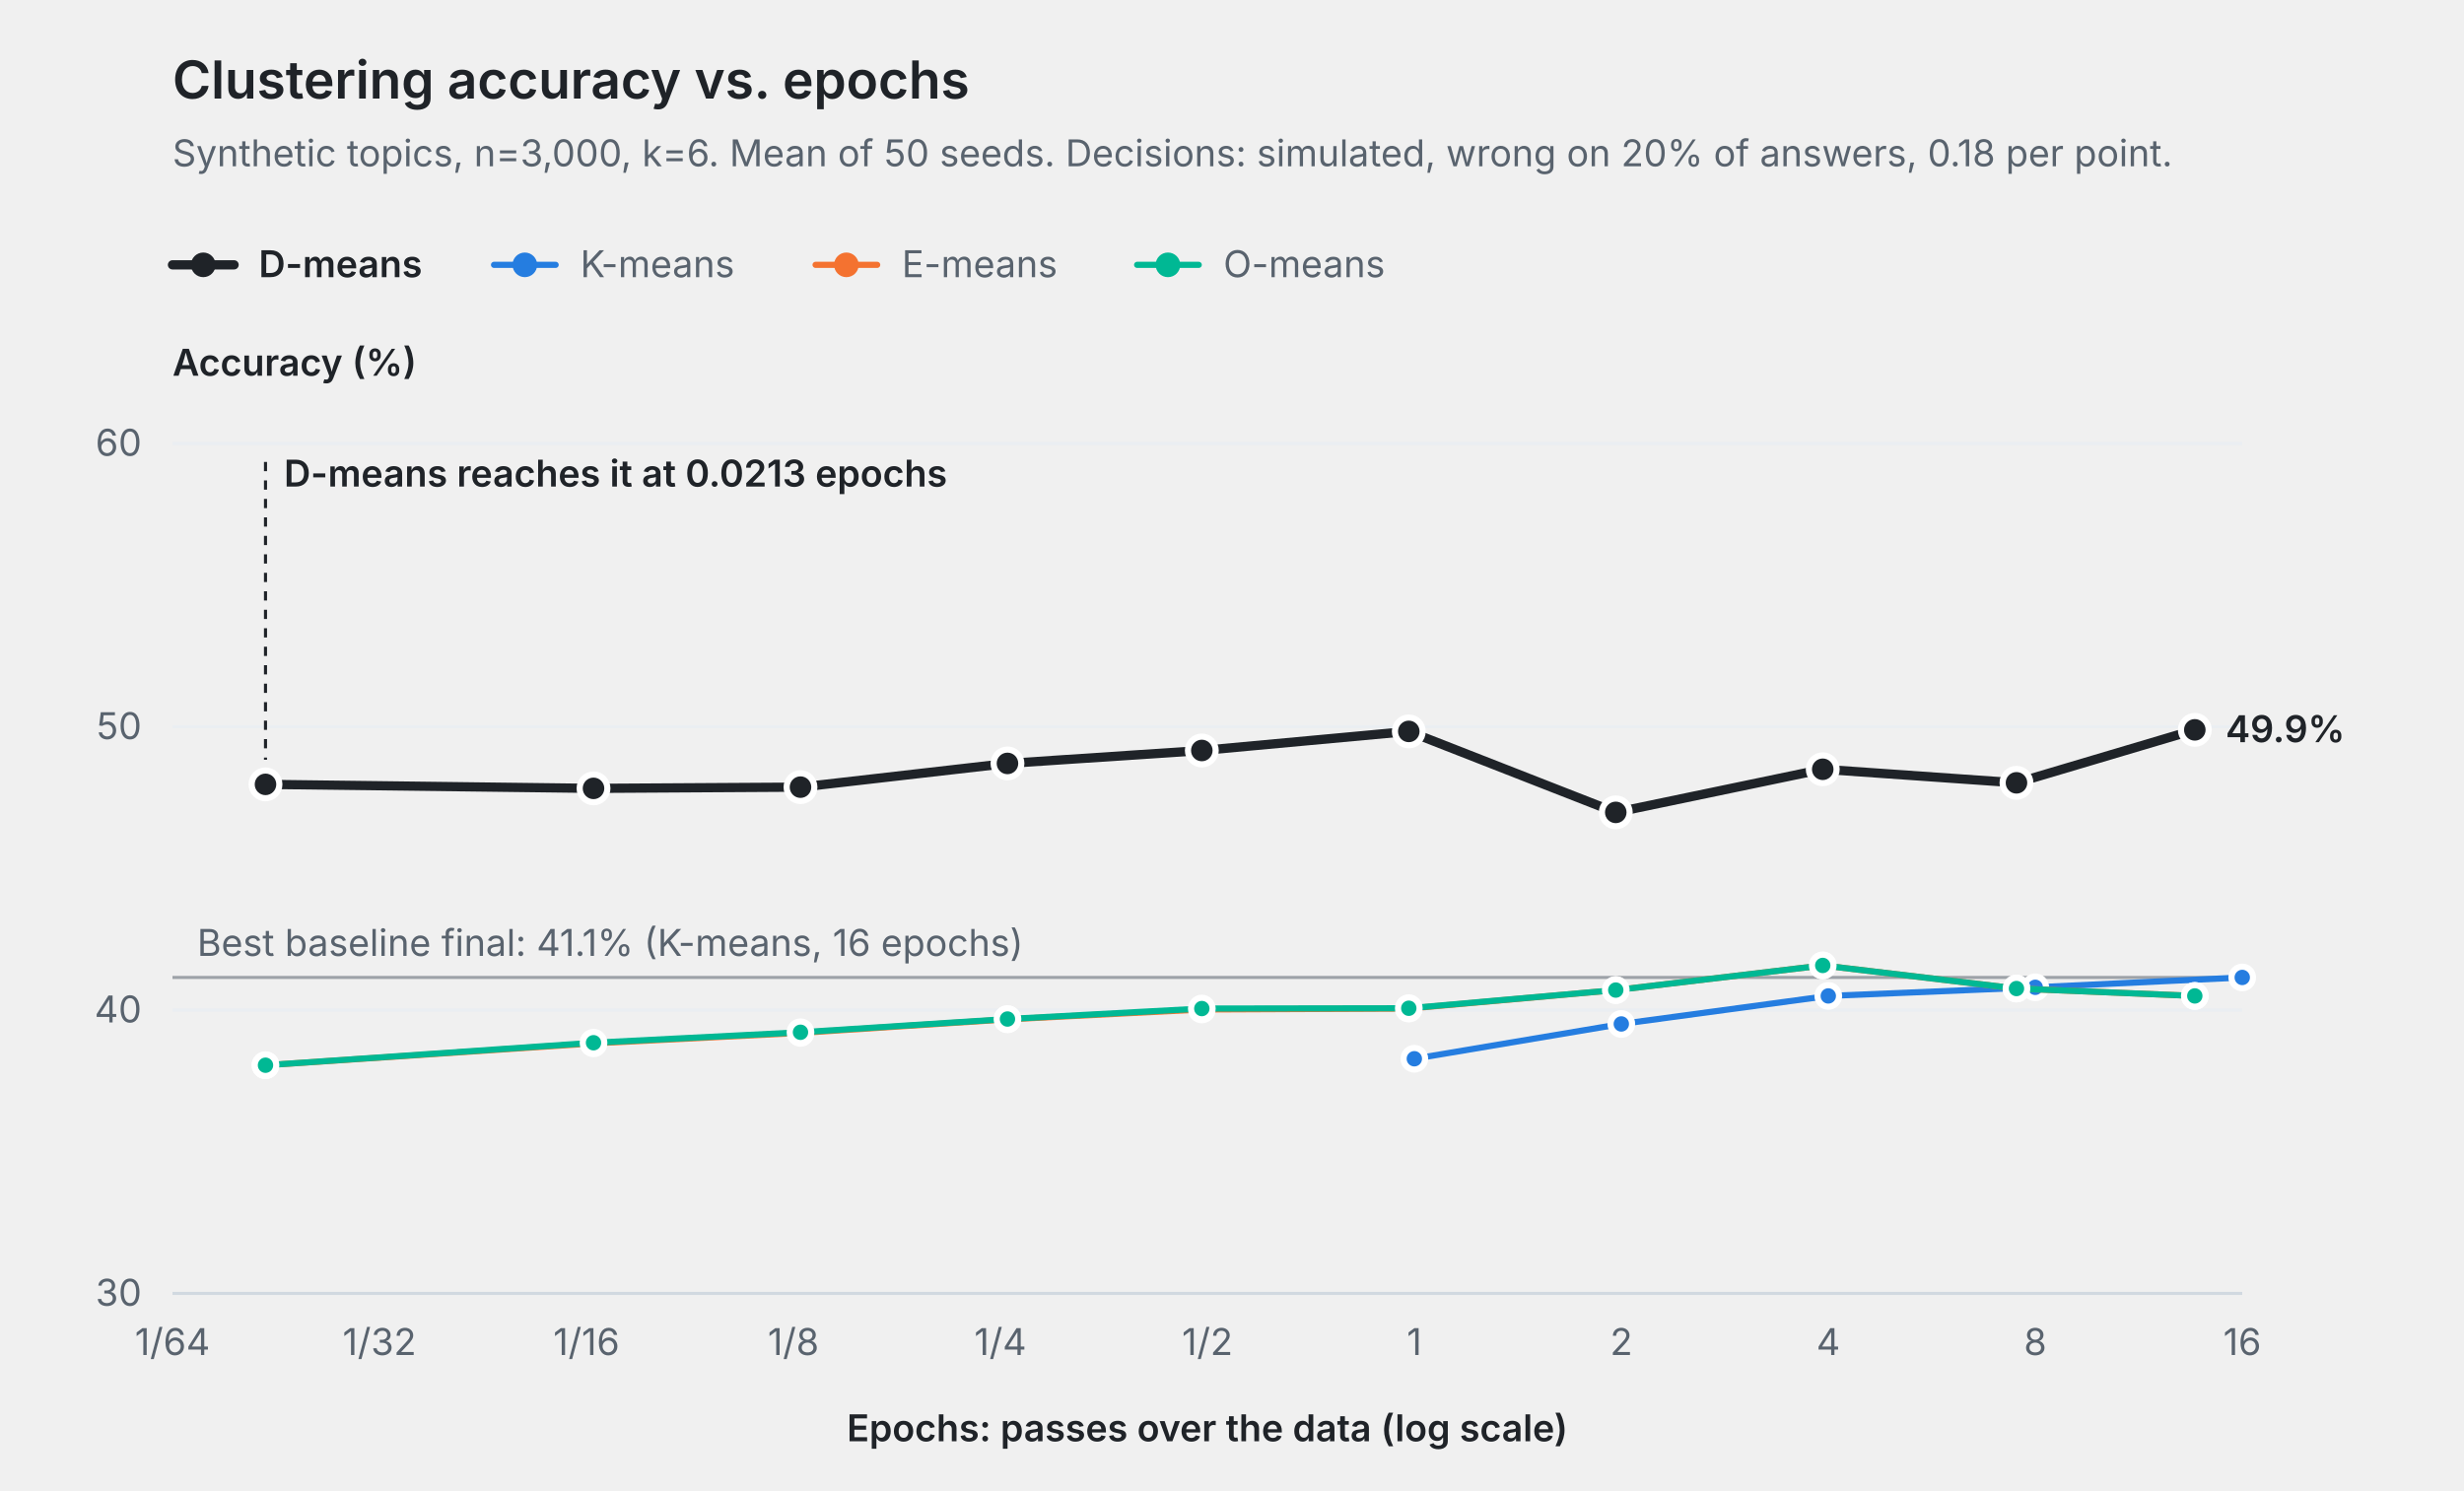
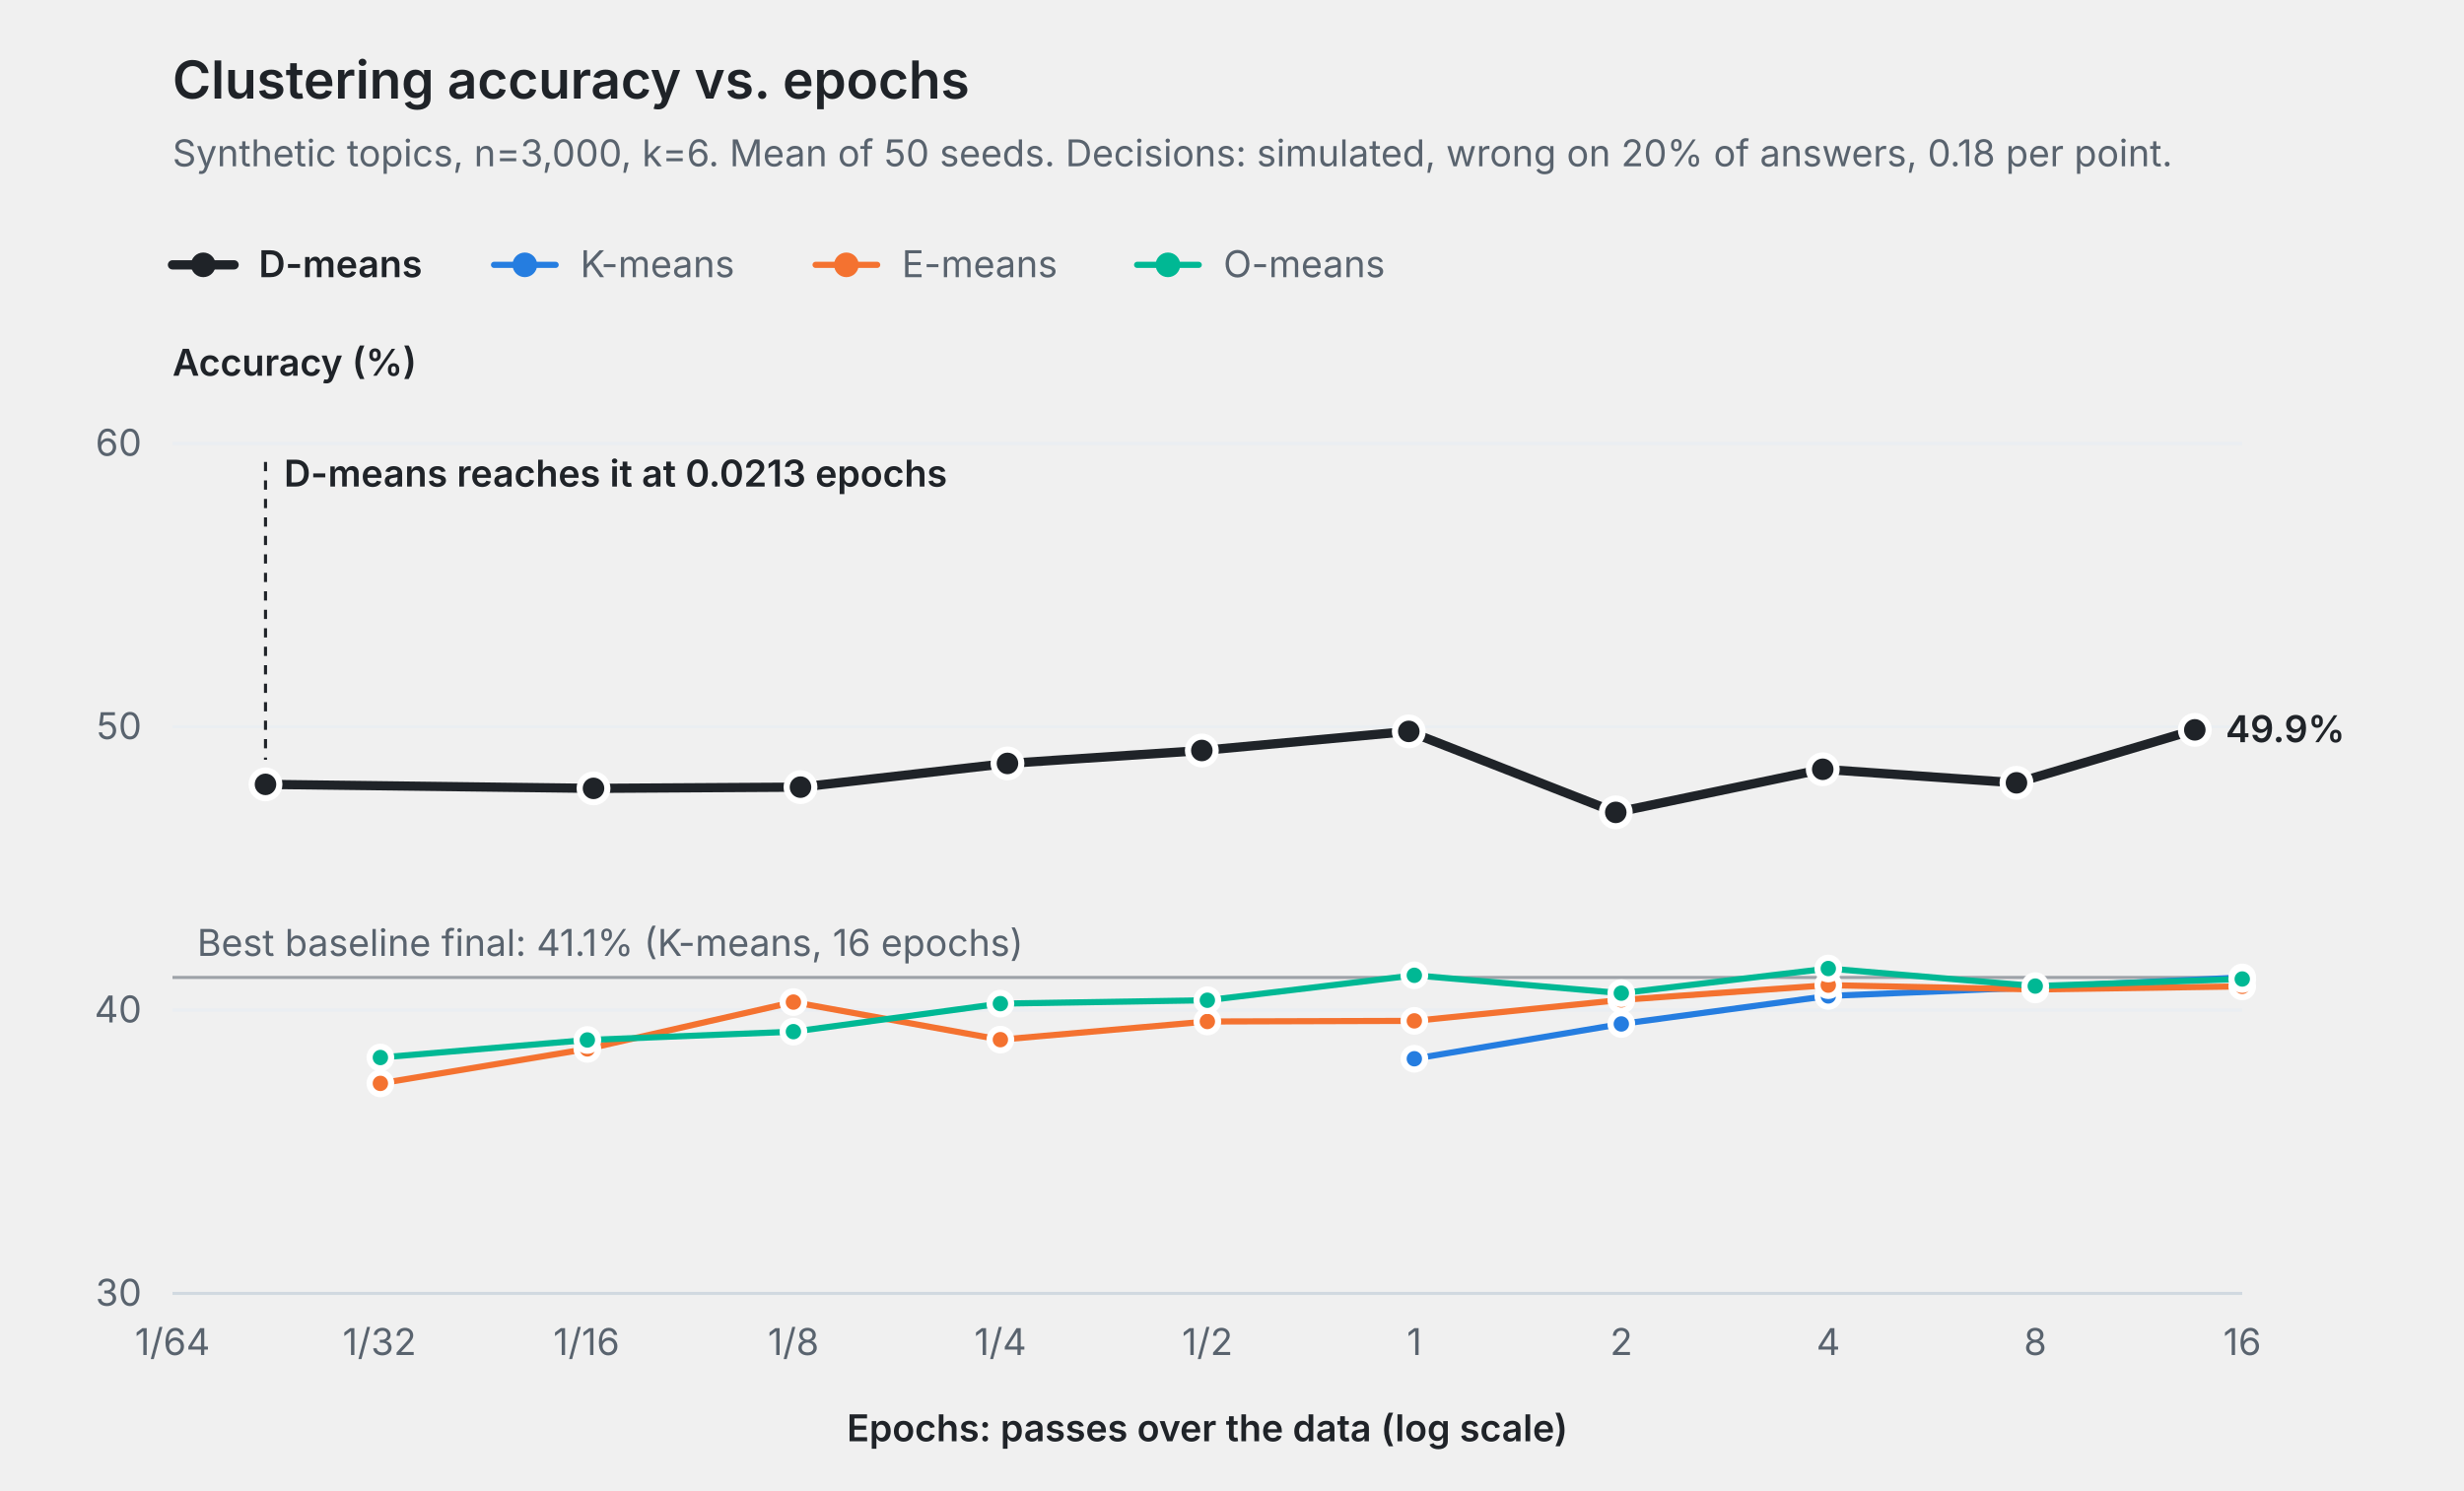
<svg xmlns="http://www.w3.org/2000/svg" viewBox="0 0 800 484" width="800" height="484" role="img" aria-labelledby="t d">
  <style>text{font-family:-apple-system,BlinkMacSystemFont,'Segoe UI',system-ui,sans-serif;fill:#59636e;font-size:12px}.h{fill:#1f2328;font-size:17px;font-weight:600}.n{font-variant-numeric:tabular-nums}.k{fill:#1f2328;font-weight:600}</style>
  <text class="h" x="56" y="32">Clustering accuracy vs. epochs</text>
  <text x="56" y="54">Synthetic topics, n=3,000, k=6. Mean of 50 seeds. Decisions: simulated, wrong on 20% of answers, 0.18 per point.</text>
  <g data-legend="d-means">
    <line x1="56" y1="86" x2="76" y2="86" stroke="#1f2328" stroke-width="3" stroke-linecap="round" />
    <circle cx="66" cy="86" r="4" fill="#1f2328" />
    <text x="84" y="90" class="k">D-means</text>
  </g>
  <g data-legend="k-means">
    <line x1="160.4" y1="86" x2="180.4" y2="86" stroke="#257de0" stroke-width="2" stroke-linecap="round" />
    <circle cx="170.4" cy="86" r="4" fill="#257de0" />
    <text x="188.4" y="90">K-means</text>
  </g>
  <g data-legend="e-means">
    <line x1="264.8" y1="86" x2="284.8" y2="86" stroke="#f47230" stroke-width="2" stroke-linecap="round" />
    <circle cx="274.8" cy="86" r="4" fill="#f47230" />
    <text x="292.8" y="90">E-means</text>
  </g>
  <g data-legend="o-means">
    <line x1="369.2" y1="86" x2="389.2" y2="86" stroke="#00b894" stroke-width="2" stroke-linecap="round" />
    <circle cx="379.2" cy="86" r="4" fill="#00b894" />
    <text x="397.2" y="90">O-means</text>
  </g>
  <text x="56" y="122" class="k">Accuracy (%)</text>
  <line x1="56" y1="420.0" x2="728" y2="420.0" stroke="#d1d9e0" stroke-width="1" />
  <text x="46" y="424.0" text-anchor="end" class="n">30</text>
  <line x1="56" y1="328.0" x2="728" y2="328.0" stroke="#eaeef2" stroke-width="1" />
  <text x="46" y="332.0" text-anchor="end" class="n">40</text>
  <line x1="56" y1="236.0" x2="728" y2="236.0" stroke="#eaeef2" stroke-width="1" />
  <text x="46" y="240.0" text-anchor="end" class="n">50</text>
  <line x1="56" y1="144.0" x2="728" y2="144.0" stroke="#eaeef2" stroke-width="1" />
  <text x="46" y="148.0" text-anchor="end" class="n">60</text>
  <text x="56.0" y="440" text-anchor="middle" class="n">1/64</text>
  <text x="123.2" y="440" text-anchor="middle" class="n">1/32</text>
  <text x="190.4" y="440" text-anchor="middle" class="n">1/16</text>
  <text x="257.6" y="440" text-anchor="middle" class="n">1/8</text>
  <text x="324.8" y="440" text-anchor="middle" class="n">1/4</text>
  <text x="392.0" y="440" text-anchor="middle" class="n">1/2</text>
  <text x="459.2" y="440" text-anchor="middle" class="n">1</text>
  <text x="526.4" y="440" text-anchor="middle" class="n">2</text>
  <text x="593.6" y="440" text-anchor="middle" class="n">4</text>
  <text x="660.8" y="440" text-anchor="middle" class="n">8</text>
  <text x="728.0" y="440" text-anchor="middle" class="n">16</text>
  <text x="392.0" y="468" text-anchor="middle" class="k">Epochs: passes over the data (log scale)</text>
  <line x1="56" y1="317.4" x2="728" y2="317.4" stroke="#59636e" stroke-width="1" stroke-opacity="0.55" />
  <text x="64" y="310.4">Best baseline final: 41.1% (K-means, 16 epochs)</text>
  <g data-method="k-means">
    <path d="M459.2,343.8 L526.4,332.5 L593.6,323.4 L660.8,320.6 L728.0,317.4" fill="none" stroke="#257de0" stroke-width="2" stroke-linejoin="round" stroke-linecap="round" />
    <circle cx="459.2" cy="343.8" r="3.5" fill="#257de0" stroke="#ffffff" stroke-width="2" />
    <circle cx="526.4" cy="332.5" r="3.5" fill="#257de0" stroke="#ffffff" stroke-width="2" />
    <circle cx="593.6" cy="323.4" r="3.5" fill="#257de0" stroke="#ffffff" stroke-width="2" />
    <circle cx="660.8" cy="320.6" r="3.5" fill="#257de0" stroke="#ffffff" stroke-width="2" />
    <circle cx="728.0" cy="317.4" r="3.5" fill="#257de0" stroke="#ffffff" stroke-width="2" />
  </g>
  <g data-method="e-means">
-     <path d="M86.2,345.9 L192.7,338.8 L259.9,335.4 L327.1,331.0 L390.2,327.8 L457.4,327.5 L524.6,321.5 L591.8,313.5 L654.7,321.0 L712.6,323.4" fill="none" stroke="#f47230" stroke-width="2" stroke-linejoin="round" stroke-linecap="round" />
-     <circle cx="86.2" cy="345.9" r="3.5" fill="#f47230" stroke="#ffffff" stroke-width="2" />
-     <circle cx="192.7" cy="338.8" r="3.5" fill="#f47230" stroke="#ffffff" stroke-width="2" />
-     <circle cx="259.9" cy="335.4" r="3.5" fill="#f47230" stroke="#ffffff" stroke-width="2" />
-     <circle cx="327.1" cy="331.0" r="3.5" fill="#f47230" stroke="#ffffff" stroke-width="2" />
-     <circle cx="390.2" cy="327.8" r="3.5" fill="#f47230" stroke="#ffffff" stroke-width="2" />
-     <circle cx="457.4" cy="327.5" r="3.5" fill="#f47230" stroke="#ffffff" stroke-width="2" />
-     <circle cx="524.6" cy="321.5" r="3.5" fill="#f47230" stroke="#ffffff" stroke-width="2" />
-     <circle cx="591.8" cy="313.5" r="3.5" fill="#f47230" stroke="#ffffff" stroke-width="2" />
-     <circle cx="654.7" cy="321.0" r="3.5" fill="#f47230" stroke="#ffffff" stroke-width="2" />
-     <circle cx="712.6" cy="323.4" r="3.5" fill="#f47230" stroke="#ffffff" stroke-width="2" />
+     <path d="M123.5,351.8 L190.7,340.6 L257.6,325.4 L324.8,337.6 L392.0,331.7 L459.2,331.5 L526.4,324.7 L593.6,319.9 L660.8,321.3 L728.0,320.3" fill="none" stroke="#f47230" stroke-width="2" stroke-linejoin="round" stroke-linecap="round" />
+     <circle cx="123.5" cy="351.8" r="3.5" fill="#f47230" stroke="#ffffff" stroke-width="2" />
+     <circle cx="190.7" cy="340.6" r="3.5" fill="#f47230" stroke="#ffffff" stroke-width="2" />
+     <circle cx="257.6" cy="325.4" r="3.5" fill="#f47230" stroke="#ffffff" stroke-width="2" />
+     <circle cx="324.8" cy="337.6" r="3.5" fill="#f47230" stroke="#ffffff" stroke-width="2" />
+     <circle cx="392.0" cy="331.7" r="3.5" fill="#f47230" stroke="#ffffff" stroke-width="2" />
+     <circle cx="459.2" cy="331.5" r="3.5" fill="#f47230" stroke="#ffffff" stroke-width="2" />
+     <circle cx="526.4" cy="324.7" r="3.5" fill="#f47230" stroke="#ffffff" stroke-width="2" />
+     <circle cx="593.6" cy="319.9" r="3.5" fill="#f47230" stroke="#ffffff" stroke-width="2" />
+     <circle cx="660.8" cy="321.3" r="3.5" fill="#f47230" stroke="#ffffff" stroke-width="2" />
+     <circle cx="728.0" cy="320.3" r="3.5" fill="#f47230" stroke="#ffffff" stroke-width="2" />
  </g>
  <g data-method="o-means">
-     <path d="M86.2,345.9 L192.7,338.6 L259.9,335.2 L327.1,330.9 L390.2,327.5 L457.4,327.4 L524.6,321.5 L591.8,313.5 L654.7,321.0 L712.6,323.4" fill="none" stroke="#00b894" stroke-width="2" stroke-linejoin="round" stroke-linecap="round" />
-     <circle cx="86.2" cy="345.9" r="3.5" fill="#00b894" stroke="#ffffff" stroke-width="2" />
-     <circle cx="192.7" cy="338.6" r="3.5" fill="#00b894" stroke="#ffffff" stroke-width="2" />
-     <circle cx="259.9" cy="335.2" r="3.5" fill="#00b894" stroke="#ffffff" stroke-width="2" />
-     <circle cx="327.1" cy="330.9" r="3.5" fill="#00b894" stroke="#ffffff" stroke-width="2" />
-     <circle cx="390.2" cy="327.5" r="3.5" fill="#00b894" stroke="#ffffff" stroke-width="2" />
-     <circle cx="457.4" cy="327.4" r="3.5" fill="#00b894" stroke="#ffffff" stroke-width="2" />
-     <circle cx="524.6" cy="321.5" r="3.5" fill="#00b894" stroke="#ffffff" stroke-width="2" />
-     <circle cx="591.8" cy="313.5" r="3.5" fill="#00b894" stroke="#ffffff" stroke-width="2" />
-     <circle cx="654.7" cy="321.0" r="3.5" fill="#00b894" stroke="#ffffff" stroke-width="2" />
-     <circle cx="712.6" cy="323.4" r="3.5" fill="#00b894" stroke="#ffffff" stroke-width="2" />
+     <path d="M123.5,343.4 L190.7,337.7 L257.6,335.0 L324.8,325.9 L392.0,324.8 L459.2,316.7 L526.4,322.5 L593.6,314.5 L660.8,320.2 L728.0,317.9" fill="none" stroke="#00b894" stroke-width="2" stroke-linejoin="round" stroke-linecap="round" />
+     <circle cx="123.5" cy="343.4" r="3.5" fill="#00b894" stroke="#ffffff" stroke-width="2" />
+     <circle cx="190.7" cy="337.7" r="3.5" fill="#00b894" stroke="#ffffff" stroke-width="2" />
+     <circle cx="257.6" cy="335.0" r="3.5" fill="#00b894" stroke="#ffffff" stroke-width="2" />
+     <circle cx="324.8" cy="325.9" r="3.5" fill="#00b894" stroke="#ffffff" stroke-width="2" />
+     <circle cx="392.0" cy="324.8" r="3.5" fill="#00b894" stroke="#ffffff" stroke-width="2" />
+     <circle cx="459.2" cy="316.7" r="3.5" fill="#00b894" stroke="#ffffff" stroke-width="2" />
+     <circle cx="526.4" cy="322.5" r="3.5" fill="#00b894" stroke="#ffffff" stroke-width="2" />
+     <circle cx="593.6" cy="314.5" r="3.5" fill="#00b894" stroke="#ffffff" stroke-width="2" />
+     <circle cx="660.8" cy="320.2" r="3.5" fill="#00b894" stroke="#ffffff" stroke-width="2" />
+     <circle cx="728.0" cy="317.9" r="3.5" fill="#00b894" stroke="#ffffff" stroke-width="2" />
  </g>
  <g data-method="d-means">
    <path d="M86.2,254.7 L192.7,256.0 L259.9,255.6 L327.1,247.9 L390.2,243.7 L457.4,237.5 L524.6,263.8 L591.8,249.8 L654.7,254.2 L712.6,237.0" fill="none" stroke="#1f2328" stroke-width="3" stroke-linejoin="round" stroke-linecap="round" />
    <circle cx="86.2" cy="254.7" r="4.5" fill="#1f2328" stroke="#ffffff" stroke-width="2" />
    <circle cx="192.7" cy="256.0" r="4.5" fill="#1f2328" stroke="#ffffff" stroke-width="2" />
    <circle cx="259.9" cy="255.6" r="4.5" fill="#1f2328" stroke="#ffffff" stroke-width="2" />
    <circle cx="327.1" cy="247.9" r="4.5" fill="#1f2328" stroke="#ffffff" stroke-width="2" />
    <circle cx="390.2" cy="243.7" r="4.5" fill="#1f2328" stroke="#ffffff" stroke-width="2" />
    <circle cx="457.4" cy="237.5" r="4.5" fill="#1f2328" stroke="#ffffff" stroke-width="2" />
    <circle cx="524.6" cy="263.8" r="4.5" fill="#1f2328" stroke="#ffffff" stroke-width="2" />
    <circle cx="591.8" cy="249.8" r="4.5" fill="#1f2328" stroke="#ffffff" stroke-width="2" />
    <circle cx="654.7" cy="254.2" r="4.5" fill="#1f2328" stroke="#ffffff" stroke-width="2" />
    <circle cx="712.6" cy="237.0" r="4.5" fill="#1f2328" stroke="#ffffff" stroke-width="2" />
  </g>
  <line x1="86.2" y1="150" x2="86.2" y2="246.7" stroke="#1f2328" stroke-width="1" stroke-dasharray="3 3" />
  <text x="92.2" y="158" class="k">D-means reaches it at 0.0213 epochs</text>
  <text x="722.6" y="241.0" class="k n">49.9%</text>
</svg>
